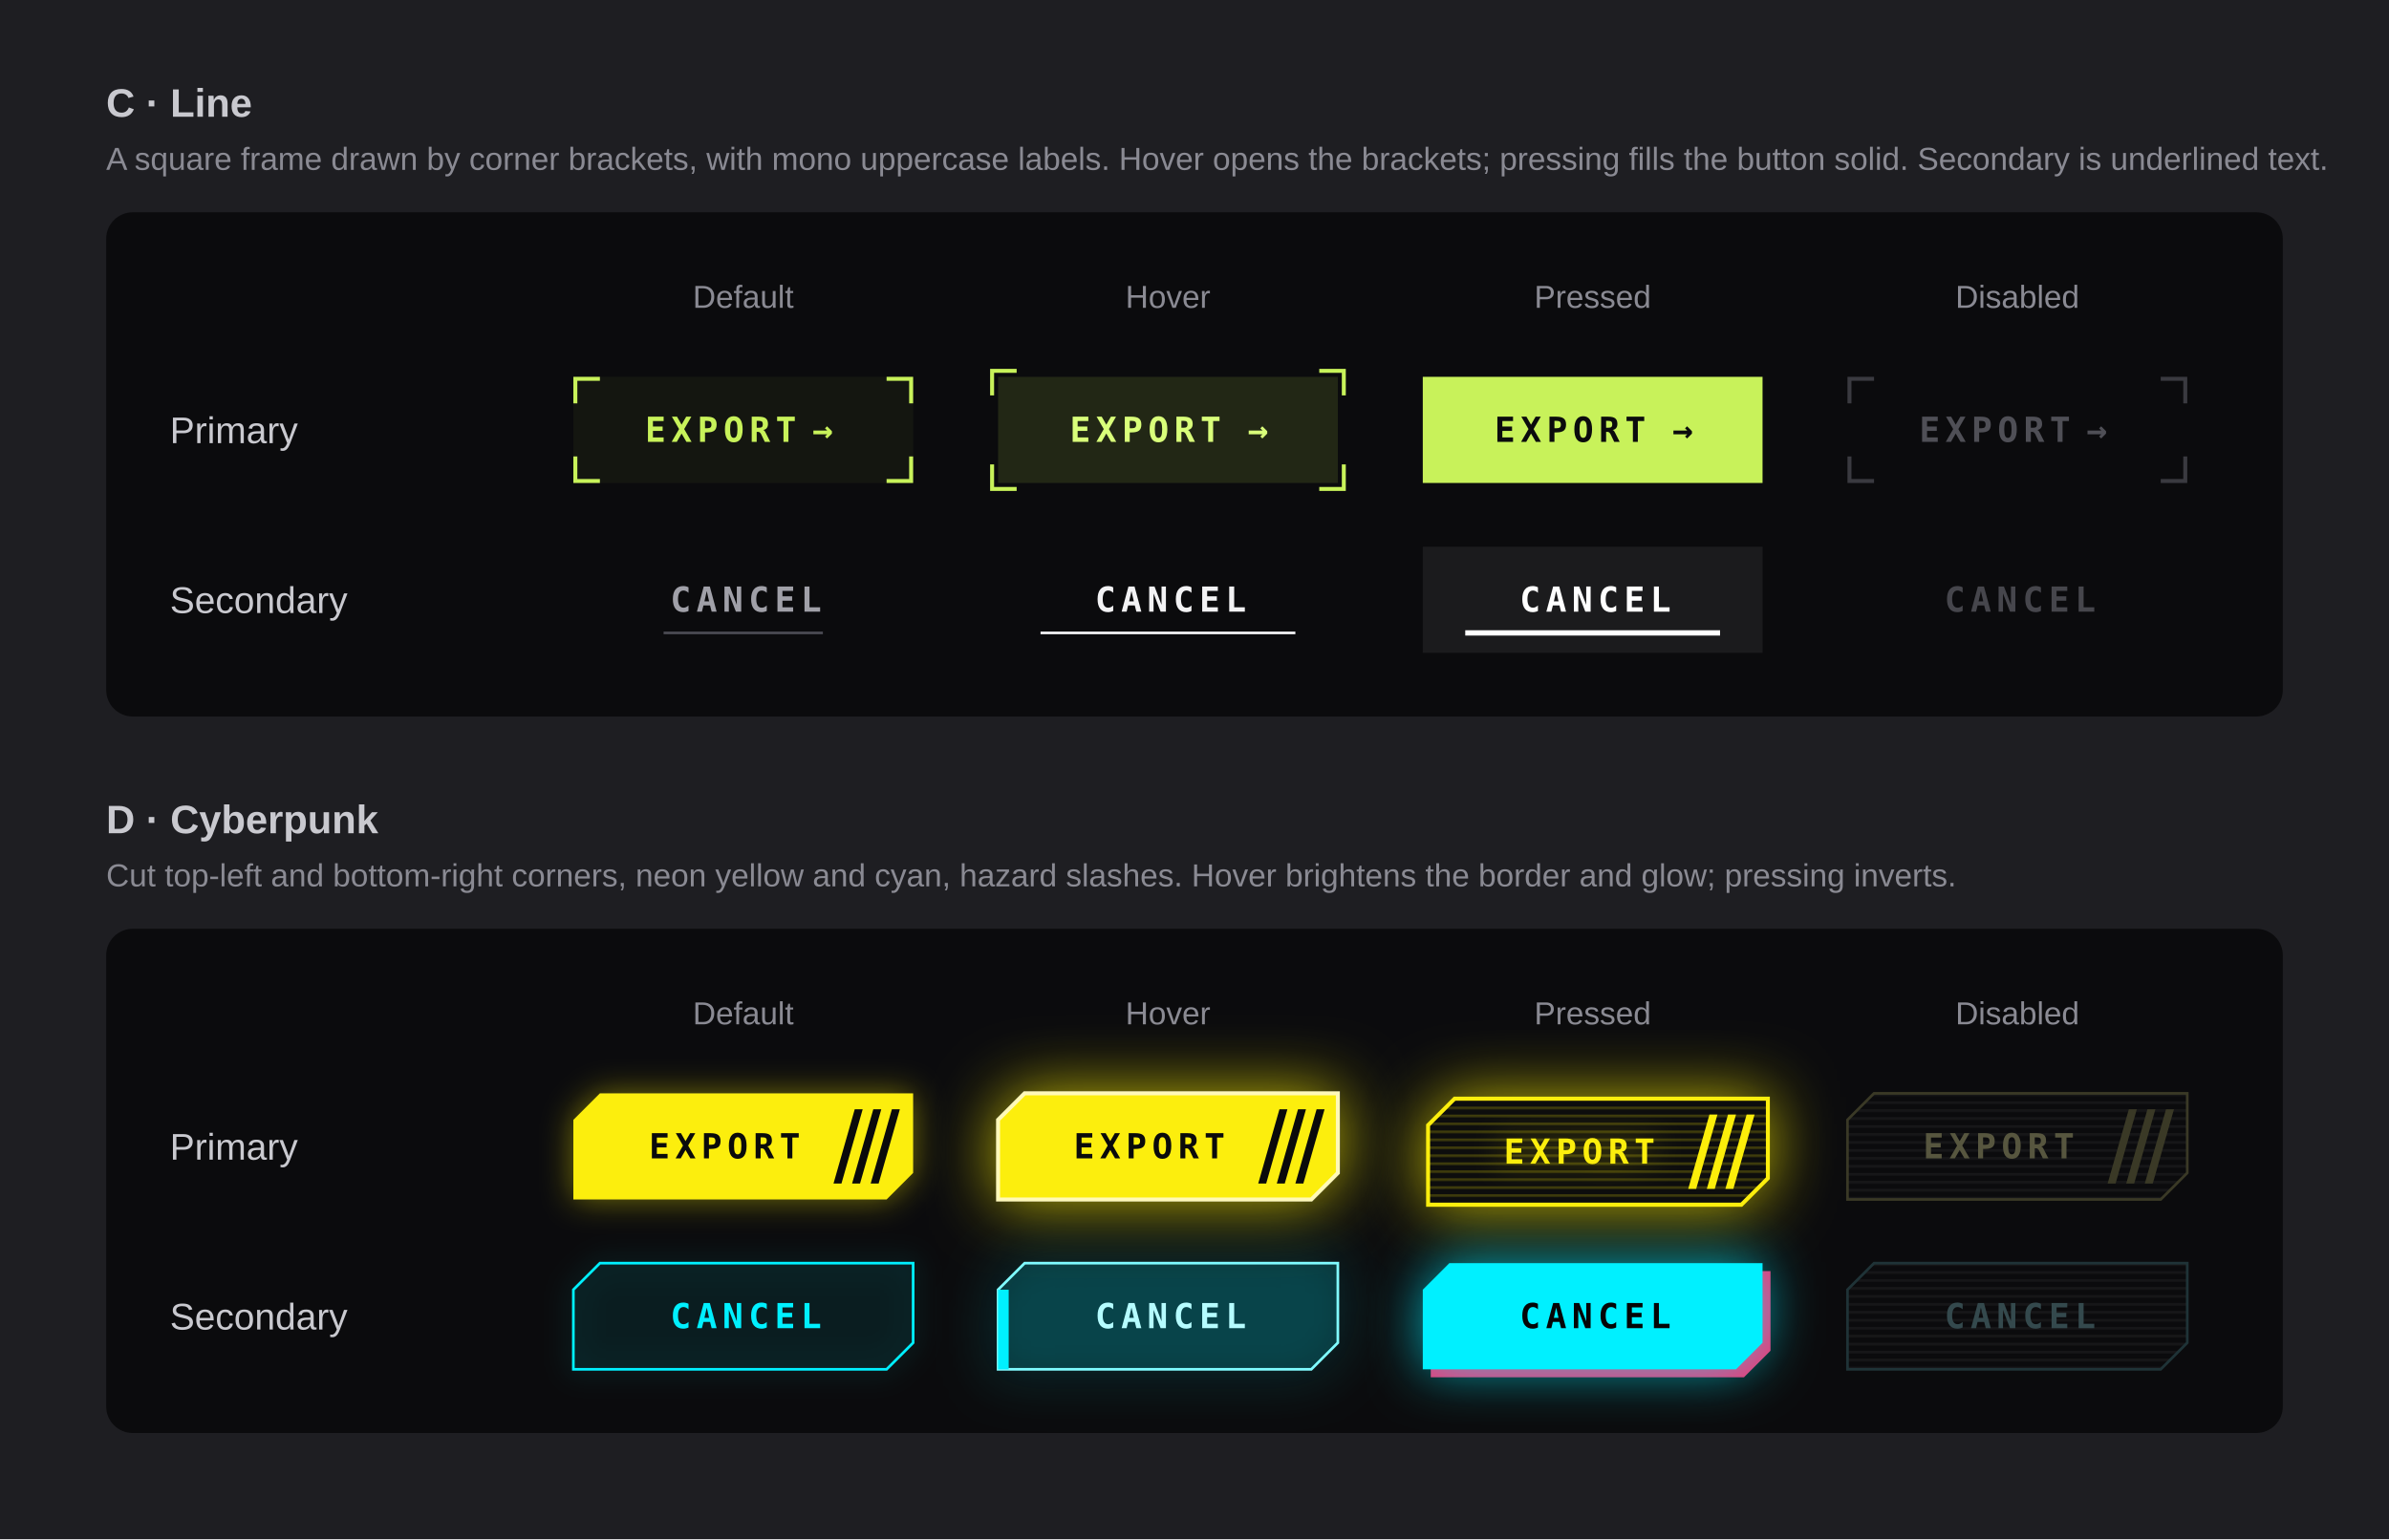
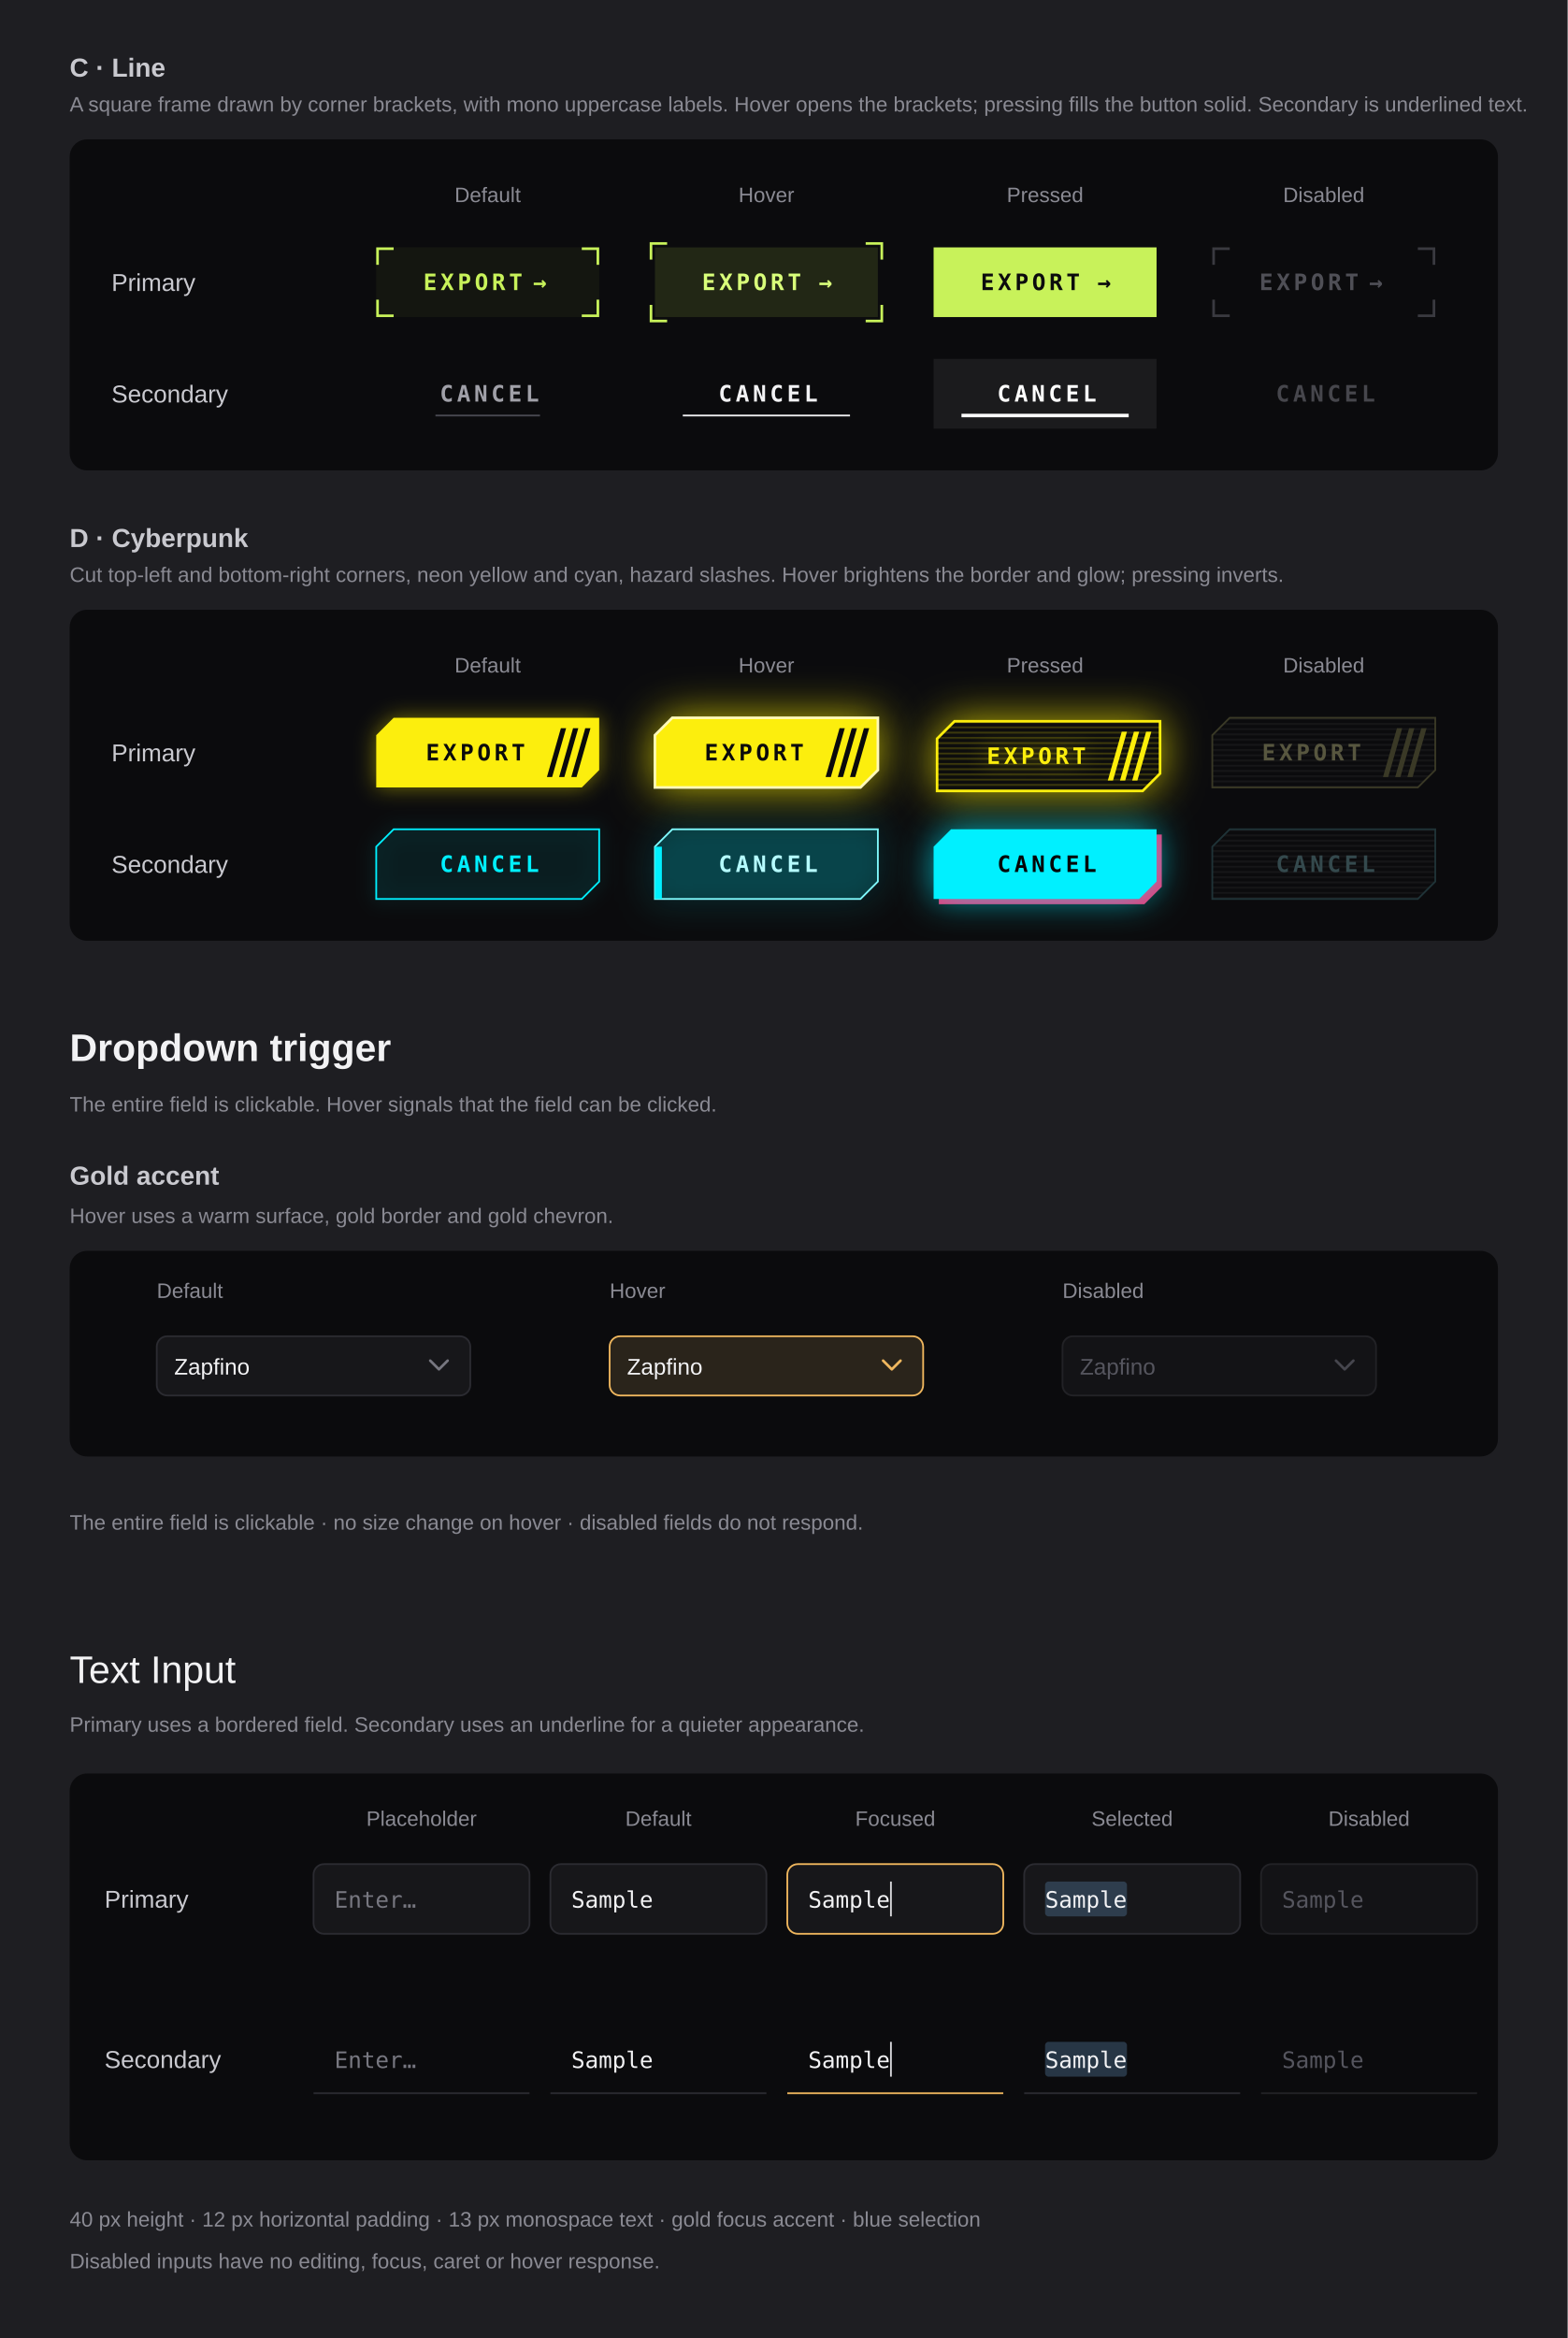
- <svg xmlns="http://www.w3.org/2000/svg" xmlns:xlink="http://www.w3.org/1999/xlink" width="900" height="580" viewBox="0 0 900 580">
+ <svg xmlns="http://www.w3.org/2000/svg" xmlns:xlink="http://www.w3.org/1999/xlink" width="900" height="1342" viewBox="0 0 900 1342">
  <style>.s{font-family:-apple-system,BlinkMacSystemFont,"SF Pro Text","Helvetica Neue",Arial,sans-serif}.m{font-family:"SF Mono",Menlo,Monaco,Consolas,monospace}</style>
  <defs>
    <polygon id="dPrimaryShape" points="10,0 128,0 128,30 118,40 0,40 0,10" />
    <polygon id="dSecondaryShape" points="10,0 128,0 128,30 118,40 0,40 0,10" />
    <path id="dSlashes" d="M98 34 L106 6 H109 L101 34Z M105 34 L113 6 H116 L108 34Z M112 34 L120 6 H123 L115 34Z" />
    <pattern id="dScan" width="4" height="3" patternUnits="userSpaceOnUse">
      <rect width="4" height="1" fill="#fcee0a" fill-opacity="0.2" />
    </pattern>
    <pattern id="dScanDim" width="4" height="3" patternUnits="userSpaceOnUse">
      <rect width="4" height="1" fill="#ffffff" fill-opacity="0.05" />
    </pattern>
    <filter id="dGlowY" x="-30%" y="-80%" width="160%" height="260%">
      <feDropShadow dx="0" dy="0" stdDeviation="6" flood-color="#fcee0a" flood-opacity="0.45" />
    </filter>
    <filter id="dGlowYHover" x="-30%" y="-80%" width="160%" height="260%">
      <feDropShadow dx="0" dy="0" stdDeviation="12" flood-color="#fcee0a" flood-opacity="0.75" />
    </filter>
    <filter id="dGlowC" x="-30%" y="-80%" width="160%" height="260%">
      <feDropShadow dx="0" dy="0" stdDeviation="5" flood-color="#00f0ff" flood-opacity="0.35" />
    </filter>
    <filter id="dGlowCHover" x="-30%" y="-80%" width="160%" height="260%">
      <feDropShadow dx="0" dy="0" stdDeviation="10" flood-color="#00f0ff" flood-opacity="0.7" />
    </filter>
  </defs>
-   <rect x="0" y="0" width="900" height="580" fill="#1e1e22" />
+   <rect x="0" y="0" width="900" height="1342" fill="#1e1e22" />
  <g transform="translate(0 -540)">
    <text class="s" x="40" y="584" font-size="15" fill="#c9c9cf" font-weight="600">C · Line</text>
    <text class="s" x="40" y="604" font-size="12" fill="#8a8a93">A square frame drawn by corner brackets, with mono uppercase labels. Hover opens the brackets; pressing fills the button solid. Secondary is underlined text.</text>
    <rect x="40" y="620" width="820" height="190" rx="10" fill="#0b0b0d" />
    <text class="s" x="280" y="656" font-size="12" fill="#8a8a93" text-anchor="middle">Default</text>
    <text class="s" x="440" y="656" font-size="12" fill="#8a8a93" text-anchor="middle">Hover</text>
    <text class="s" x="600" y="656" font-size="12" fill="#8a8a93" text-anchor="middle">Pressed</text>
    <text class="s" x="760" y="656" font-size="12" fill="#8a8a93" text-anchor="middle">Disabled</text>
    <text class="s" x="64" y="707" font-size="14" fill="#c9c9cf">Primary</text>
    <text class="s" x="64" y="771" font-size="14" fill="#c9c9cf">Secondary</text>
    <rect x="216" y="682" width="128" height="40" fill="#c8f25a" fill-opacity="0.05" />
    <path d="M216.75 692 V682.75 H226 M334 682.75 H343.25 V692 M343.25 712 V721.25 H334 M226 721.25 H216.75 V712" fill="none" stroke="#c8f25a" stroke-width="1.5" />
    <text class="m" x="300" y="706.5" font-size="13" font-weight="700" letter-spacing="2" fill="#c8f25a" text-anchor="end">EXPORT</text>
    <text class="m" x="306" y="706.5" font-size="13" font-weight="700" fill="#c8f25a">→</text>
    <rect x="376" y="682" width="128" height="40" fill="#c8f25a" fill-opacity="0.12" />
    <path d="M373.75 689 V679.75 H383 M497 679.75 H506.25 V689 M506.25 715 V724.25 H497 M383 724.25 H373.75 V715" fill="none" stroke="#c8f25a" stroke-width="1.5" />
    <text class="m" x="460" y="706.5" font-size="13" font-weight="700" letter-spacing="2" fill="#d9ff7a" text-anchor="end">EXPORT</text>
    <text class="m" x="470" y="706.5" font-size="13" font-weight="700" fill="#d9ff7a">→</text>
    <rect x="536" y="682" width="128" height="40" fill="#c8f25a" />
    <text class="m" x="620" y="706.5" font-size="13" font-weight="700" letter-spacing="2" fill="#0b0b0d" text-anchor="end">EXPORT</text>
    <text class="m" x="630" y="706.5" font-size="13" font-weight="700" fill="#0b0b0d">→</text>
    <path d="M696.75 692 V682.75 H706 M814 682.75 H823.25 V692 M823.25 712 V721.25 H814 M706 721.25 H696.75 V712" fill="none" stroke="#3a3a40" stroke-width="1.5" />
    <text class="m" x="780" y="706.5" font-size="13" font-weight="700" letter-spacing="2" fill="#4f4f56" text-anchor="end">EXPORT</text>
    <text class="m" x="786" y="706.5" font-size="13" font-weight="700" fill="#4f4f56">→</text>
    <text class="m" x="281" y="770.5" font-size="13" font-weight="700" letter-spacing="2" fill="#a0a0a8" text-anchor="middle">CANCEL</text>
    <rect x="250" y="778" width="60" height="1" fill="#4a4a52" />
    <text class="m" x="441" y="770.5" font-size="13" font-weight="700" letter-spacing="2" fill="#f2f2f4" text-anchor="middle">CANCEL</text>
    <rect x="392" y="778" width="96" height="1" fill="#f2f2f4" />
    <rect x="536" y="746" width="128" height="40" fill="#ffffff" fill-opacity="0.07" />
    <text class="m" x="601" y="770.5" font-size="13" font-weight="700" letter-spacing="2" fill="#ffffff" text-anchor="middle">CANCEL</text>
    <rect x="552" y="777.5" width="96" height="2" fill="#ffffff" />
    <text class="m" x="761" y="770.5" font-size="13" font-weight="700" letter-spacing="2" fill="#46464c" text-anchor="middle">CANCEL</text>
    <text class="s" x="40" y="854" font-size="15" fill="#c9c9cf" font-weight="600">D · Cyberpunk</text>
    <text class="s" x="40" y="874" font-size="12" fill="#8a8a93">Cut top-left and bottom-right corners, neon yellow and cyan, hazard slashes. Hover brightens the border and glow; pressing inverts.</text>
    <rect x="40" y="890" width="820" height="190" rx="10" fill="#0b0b0d" />
    <text class="s" x="280" y="926" font-size="12" fill="#8a8a93" text-anchor="middle">Default</text>
    <text class="s" x="440" y="926" font-size="12" fill="#8a8a93" text-anchor="middle">Hover</text>
    <text class="s" x="600" y="926" font-size="12" fill="#8a8a93" text-anchor="middle">Pressed</text>
    <text class="s" x="760" y="926" font-size="12" fill="#8a8a93" text-anchor="middle">Disabled</text>
    <text class="s" x="64" y="977" font-size="14" fill="#c9c9cf">Primary</text>
    <text class="s" x="64" y="1041" font-size="14" fill="#c9c9cf">Secondary</text>
    <use xlink:href="#dPrimaryShape" x="216" y="952" fill="#fcee0a" filter="url(#dGlowY)" />
    <use xlink:href="#dSlashes" x="216" y="952" fill="#0a0a0b" />
    <text class="m" x="273" y="976.5" font-size="13" font-weight="800" letter-spacing="2" fill="#0a0a0b" text-anchor="middle">EXPORT</text>
    <use xlink:href="#dPrimaryShape" x="376" y="952" fill="#fcee0a" stroke="#fff9b8" stroke-width="1.5" filter="url(#dGlowYHover)" />
    <use xlink:href="#dSlashes" x="376" y="952" fill="#0a0a0b" />
    <text class="m" x="433" y="976.5" font-size="13" font-weight="800" letter-spacing="2" fill="#0a0a0b" text-anchor="middle">EXPORT</text>
    <g transform="translate(2 2)">
      <use xlink:href="#dPrimaryShape" x="536" y="952" fill="#0a0a0b" stroke="#fcee0a" stroke-width="1.5" filter="url(#dGlowYHover)" />
      <use xlink:href="#dPrimaryShape" x="536" y="952" fill="url(#dScan)" />
      <use xlink:href="#dSlashes" x="536" y="952" fill="#fcee0a" />
      <text class="m" x="593" y="976.5" font-size="13" font-weight="800" letter-spacing="2" fill="#fcee0a" text-anchor="middle" filter="url(#dGlowY)">EXPORT</text>
    </g>
    <use xlink:href="#dPrimaryShape" x="696" y="952" fill="url(#dScanDim)" stroke="#3a3926" />
    <use xlink:href="#dSlashes" x="696" y="952" fill="#3a3926" />
    <text class="m" x="753" y="976.5" font-size="13" font-weight="800" letter-spacing="2" fill="#57563f" text-anchor="middle">EXPORT</text>
    <use xlink:href="#dSecondaryShape" x="216" y="1016" fill="#00f0ff" fill-opacity="0.06" stroke="#00f0ff" filter="url(#dGlowC)" />
    <text class="m" x="281" y="1040.5" font-size="13" font-weight="800" letter-spacing="2" fill="#00f0ff" text-anchor="middle">CANCEL</text>
    <use xlink:href="#dSecondaryShape" x="376" y="1016" fill="#00f0ff" fill-opacity="0.16" stroke="#7ffbff" filter="url(#dGlowCHover)" />
    <rect x="376" y="1026" width="4" height="30" fill="#00f0ff" />
    <text class="m" x="441" y="1040.5" font-size="13" font-weight="800" letter-spacing="2" fill="#b5fcff" text-anchor="middle">CANCEL</text>
    <use xlink:href="#dSecondaryShape" x="539" y="1019" fill="#ff2a6d" />
    <use xlink:href="#dSecondaryShape" x="536" y="1016" fill="#00f0ff" filter="url(#dGlowCHover)" />
    <text class="m" x="601" y="1040.5" font-size="13" font-weight="800" letter-spacing="2" fill="#050506" text-anchor="middle">CANCEL</text>
    <use xlink:href="#dSecondaryShape" x="696" y="1016" fill="url(#dScanDim)" stroke="#1f3337" />
    <text class="m" x="761" y="1040.5" font-size="13" font-weight="800" letter-spacing="2" fill="#34494d" text-anchor="middle">CANCEL</text>
  </g>
+   <g id="dropdown-trigger-proposals">
+     <text class="s" x="40" y="609" font-size="22" fill="#f2f2f4" font-weight="700">Dropdown trigger</text>
+     <text class="s" x="40" y="638" font-size="12" fill="#8a8a93" font-weight="400">The entire field is clickable. Hover signals that the field can be clicked.</text>
+     <g transform="translate(0 -192)">
+       <text class="s" x="40" y="872" font-size="15" fill="#c9c9cf" font-weight="600">Gold accent</text>
+       <text class="s" x="40" y="894" font-size="12" fill="#8a8a93" font-weight="400">Hover uses a warm surface, gold border and gold chevron.</text>
+       <rect x="40" y="910" width="820" height="118" rx="10" fill="#0b0b0d" stroke="none" />
+       <text class="s" x="90" y="937" font-size="12" fill="#8a8a93" font-weight="400">Default</text>
+       <rect x="90" y="959" width="180" height="34" rx="6" fill="#17171a" stroke="#2b2b31" />
+       <text class="s" x="100" y="981" font-size="13" fill="#f2f2f4" font-weight="400">Zapfino</text>
+       <path d="M247 973l5 5 5 -5" fill="none" stroke="#777780" stroke-width="1.5" stroke-linecap="round" stroke-linejoin="round" />
+       <text class="s" x="350" y="937" font-size="12" fill="#8a8a93" font-weight="400">Hover</text>
+       <rect x="350" y="959" width="180" height="34" rx="6" fill="#2a241b" stroke="#f0b75e" />
+       <text class="s" x="360" y="981" font-size="13" fill="#f2f2f4" font-weight="400">Zapfino</text>
+       <path d="M507 973l5 5 5 -5" fill="none" stroke="#f0b75e" stroke-width="1.5" stroke-linecap="round" stroke-linejoin="round" />
+       <text class="s" x="610" y="937" font-size="12" fill="#8a8a93" font-weight="400">Disabled</text>
+       <rect x="610" y="959" width="180" height="34" rx="6" fill="#131316" stroke="#222226" />
+       <text class="s" x="620" y="981" font-size="13" fill="#55555e" font-weight="400">Zapfino</text>
+       <path d="M767 973l5 5 5 -5" fill="none" stroke="#46464e" stroke-width="1.5" stroke-linecap="round" stroke-linejoin="round" />
+     </g>
+     <text class="s" x="40" y="878" font-size="12" fill="#8a8a93">The entire field is clickable · no size change on hover · disabled fields do not respond.</text>
+   </g>
+   <g id="text-input-default">
+     <text class="s" x="40" y="966" font-size="22" fill="#f2f2f4">Text Input</text>
+     <text class="s" x="40" y="994" font-size="12" fill="#8a8a93">Primary uses a bordered field. Secondary uses an underline for a quieter appearance.</text>
+     <rect x="40" y="1018" width="820" height="222" rx="10" fill="#0b0b0d" />
+     <text class="s" x="242" y="1048" text-anchor="middle" font-size="12" fill="#8a8a93">Placeholder</text>
+     <text class="s" x="378" y="1048" text-anchor="middle" font-size="12" fill="#8a8a93">Default</text>
+     <text class="s" x="514" y="1048" text-anchor="middle" font-size="12" fill="#8a8a93">Focused</text>
+     <text class="s" x="650" y="1048" text-anchor="middle" font-size="12" fill="#8a8a93">Selected</text>
+     <text class="s" x="786" y="1048" text-anchor="middle" font-size="12" fill="#8a8a93">Disabled</text>
+     <text class="s" x="60" y="1095" font-size="14" fill="#c9c9cf">Primary</text>
+     <rect x="180" y="1070" width="124" height="40" rx="6" fill="#17171a" stroke="#2b2b31" />
+     <text class="m" x="192" y="1095" font-size="13" fill="#777780">Enter…</text>
+     <rect x="316" y="1070" width="124" height="40" rx="6" fill="#17171a" stroke="#2b2b31" />
+     <text class="m" x="328" y="1095" font-size="13" fill="#f2f2f4">Sample</text>
+     <rect x="452" y="1070" width="124" height="40" rx="6" fill="#17171a" stroke="#f0b75e" />
+     <text class="m" x="464" y="1095" font-size="13" fill="#f2f2f4">Sample</text>
+     <rect x="511" y="1080" width="1" height="20" fill="#d8d8dc" />
+     <rect x="588" y="1070" width="124" height="40" rx="6" fill="#17171a" stroke="#2b2b31" />
+     <rect x="600" y="1080" width="47" height="20" rx="2" fill="#52779a" fill-opacity="0.4" />
+     <text class="m" x="600" y="1095" font-size="13" fill="#f2f2f4">Sample</text>
+     <rect x="724" y="1070" width="124" height="40" rx="6" fill="#131316" stroke="#222226" />
+     <text class="m" x="736" y="1095" font-size="13" fill="#55555e">Sample</text>
+     <text class="s" x="60" y="1187" font-size="14" fill="#c9c9cf">Secondary</text>
+     <rect x="180" y="1201" width="124" height="1" fill="#2b2b31" />
+     <text class="m" x="192" y="1187" font-size="13" fill="#777780">Enter…</text>
+     <rect x="316" y="1201" width="124" height="1" fill="#2b2b31" />
+     <text class="m" x="328" y="1187" font-size="13" fill="#f2f2f4">Sample</text>
+     <rect x="452" y="1201" width="124" height="1" fill="#f0b75e" />
+     <text class="m" x="464" y="1187" font-size="13" fill="#f2f2f4">Sample</text>
+     <rect x="511" y="1172" width="1" height="20" fill="#d8d8dc" />
+     <rect x="588" y="1201" width="124" height="1" fill="#2b2b31" />
+     <rect x="600" y="1172" width="47" height="20" rx="2" fill="#52779a" fill-opacity="0.4" />
+     <text class="m" x="600" y="1187" font-size="13" fill="#f2f2f4">Sample</text>
+     <rect x="724" y="1201" width="124" height="1" fill="#222226" />
+     <text class="m" x="736" y="1187" font-size="13" fill="#55555e">Sample</text>
+     <text class="s" x="40" y="1278" font-size="12" fill="#8a8a93">40 px height · 12 px horizontal padding · 13 px monospace text · gold focus accent · blue selection</text>
+     <text class="s" x="40" y="1302" font-size="12" fill="#8a8a93">Disabled inputs have no editing, focus, caret or hover response.</text>
+   </g>
</svg>
